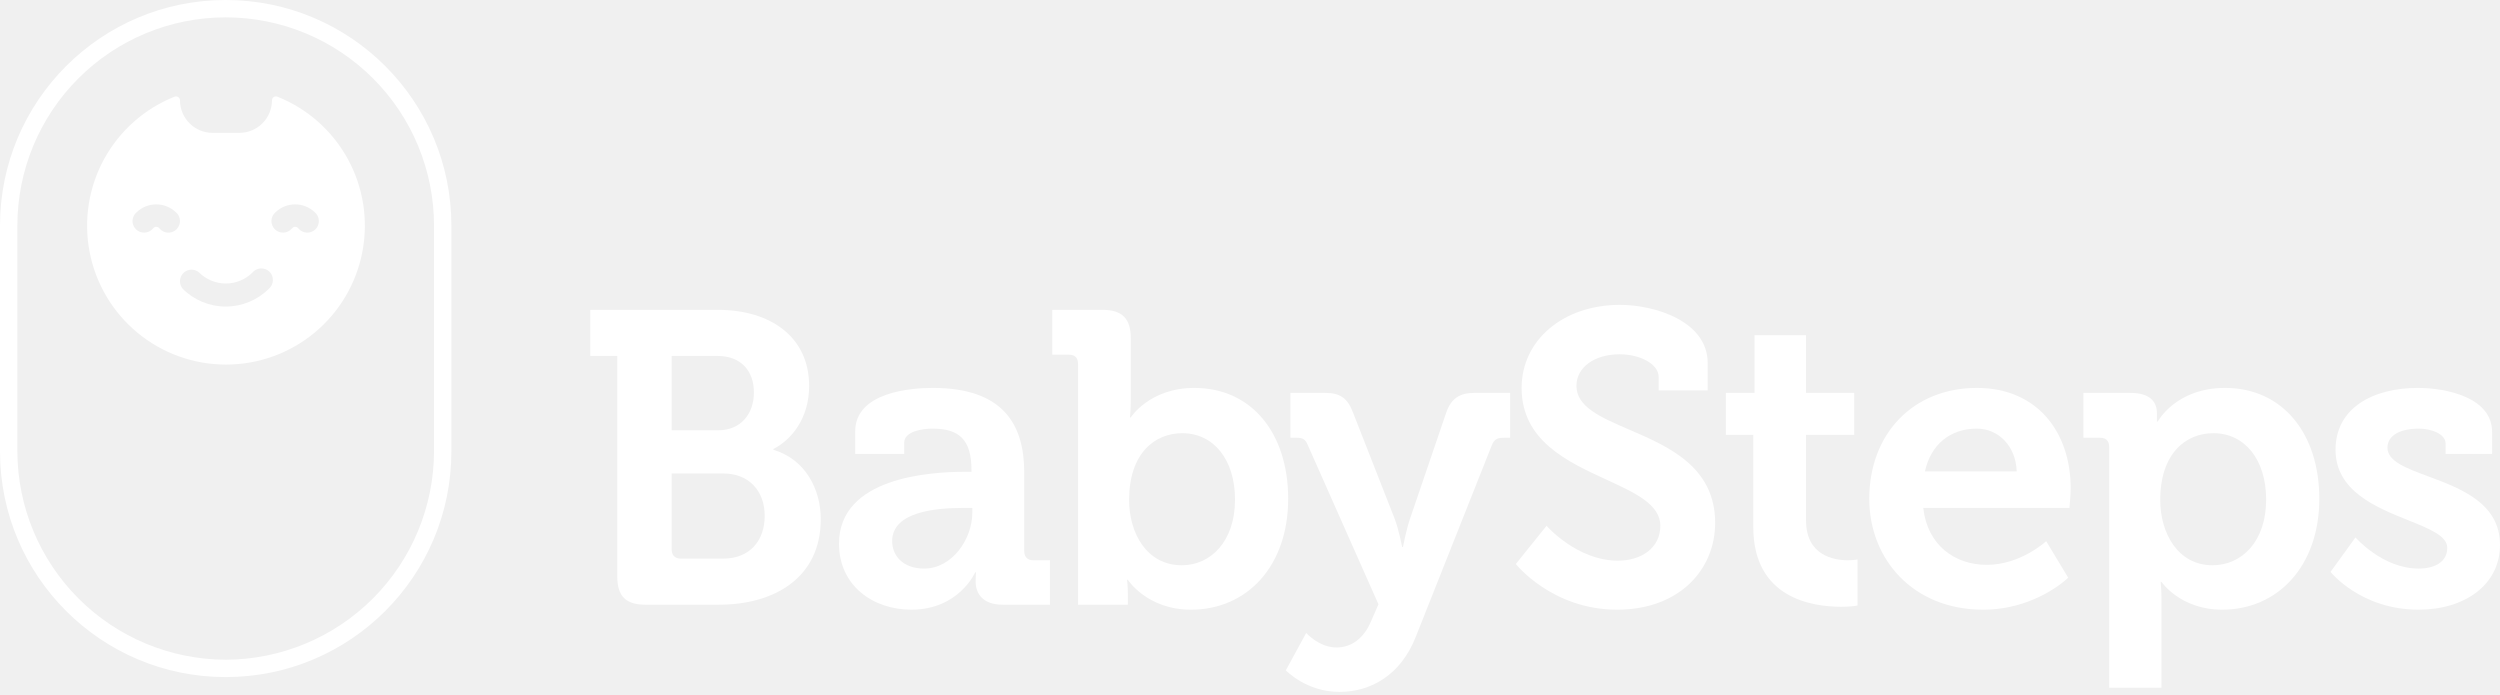
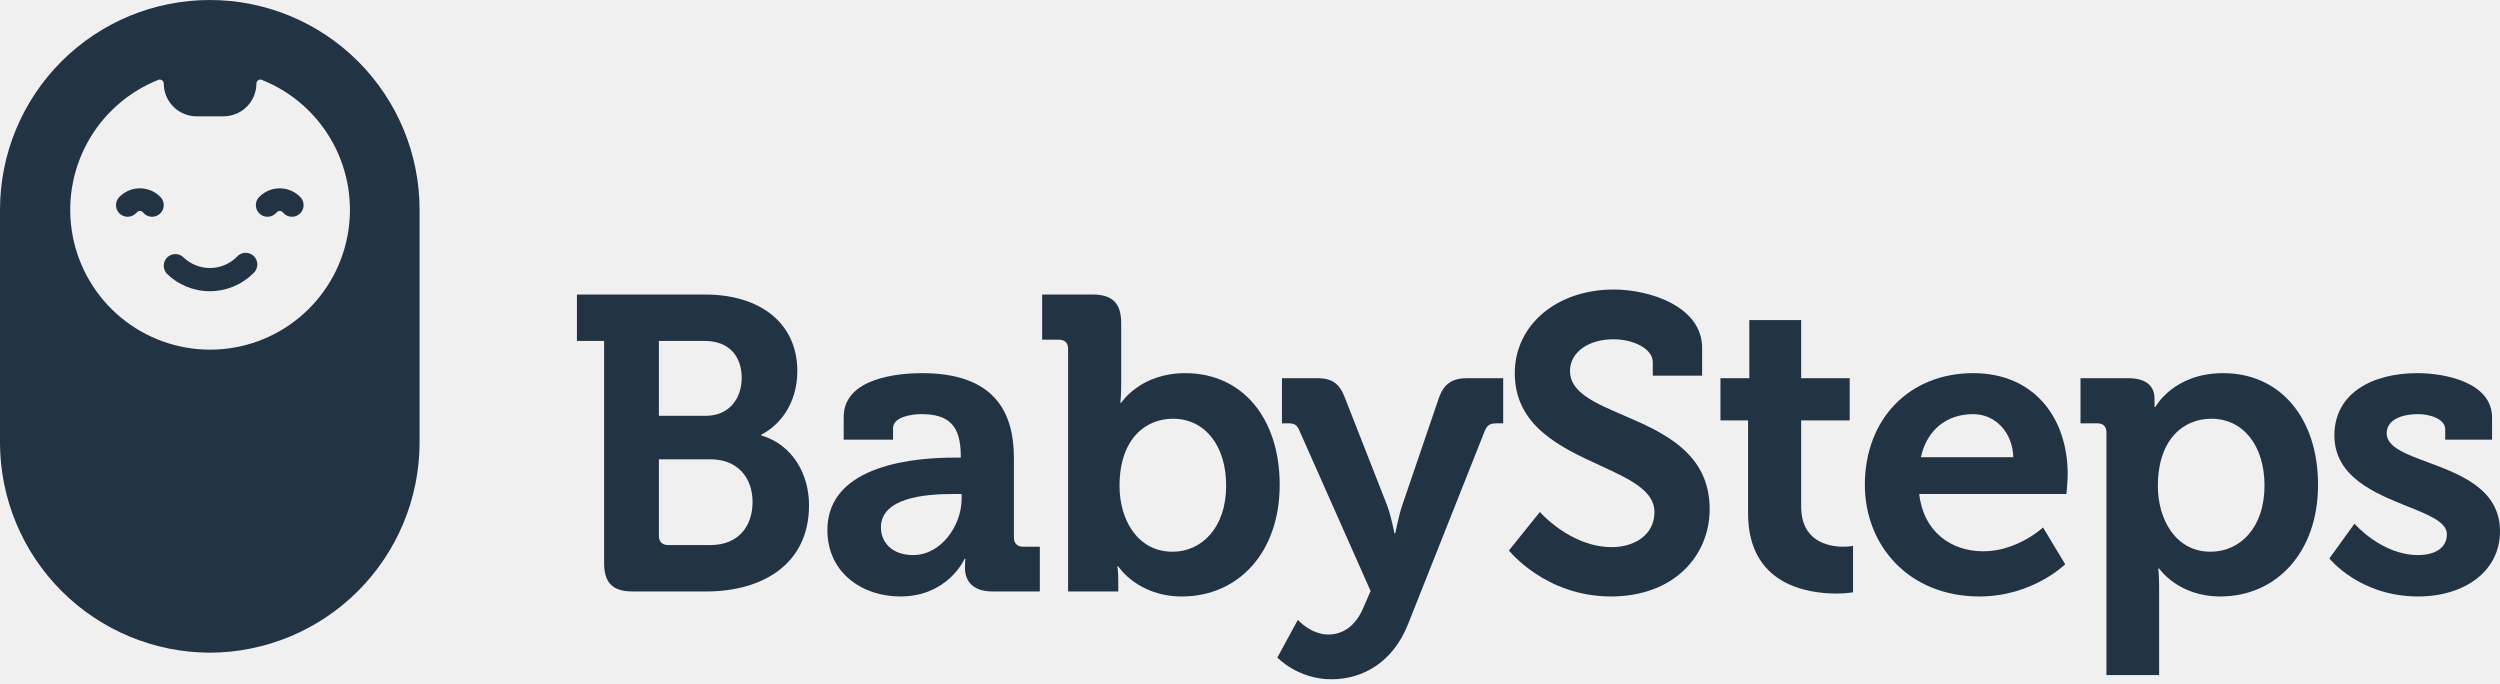
- <svg xmlns="http://www.w3.org/2000/svg" width="144" height="40" viewBox="0 0 144 40" fill="none">
-   <path fill-rule="evenodd" clip-rule="evenodd" d="M10.06 5.567C10.079 5.559 10.099 5.555 10.119 5.553C10.128 5.552 10.138 5.552 10.148 5.552L10.168 5.554C10.189 5.556 10.209 5.562 10.229 5.57C10.243 5.576 10.256 5.584 10.27 5.593C10.3 5.614 10.324 5.642 10.341 5.674C10.358 5.707 10.367 5.743 10.367 5.78C10.368 6.276 10.566 6.752 10.918 7.103C11.095 7.28 11.304 7.418 11.531 7.512C11.753 7.603 11.994 7.652 12.24 7.653H13.793C14.29 7.651 14.765 7.454 15.116 7.103C15.467 6.752 15.665 6.276 15.666 5.78C15.666 5.766 15.668 5.752 15.67 5.739C15.674 5.716 15.682 5.695 15.692 5.674L15.702 5.657L15.714 5.64L15.721 5.631C15.729 5.622 15.737 5.614 15.746 5.606L15.764 5.593C15.794 5.572 15.829 5.558 15.865 5.554C15.902 5.549 15.939 5.554 15.973 5.567C17.702 6.254 19.137 7.523 20.032 9.154C20.926 10.786 21.224 12.678 20.873 14.505C20.523 16.333 19.548 17.981 18.114 19.166C16.68 20.352 14.877 21 13.017 21C11.156 21 9.354 20.352 7.919 19.166C6.486 17.981 5.51 16.333 5.16 14.505C4.81 12.678 5.107 10.786 6.001 9.154C6.896 7.523 8.331 6.254 10.06 5.567ZM8.884 13.098L8.896 13.091L8.908 13.085L8.924 13.078L8.938 13.073L8.959 13.068L8.971 13.066L8.986 13.065L9.003 13.064C9.028 13.064 9.053 13.068 9.077 13.076C9.089 13.08 9.1 13.085 9.111 13.091C9.128 13.1 9.144 13.111 9.157 13.124C9.165 13.131 9.171 13.138 9.178 13.146L9.193 13.167C9.253 13.237 9.327 13.293 9.41 13.333C9.468 13.362 9.531 13.381 9.595 13.392C9.621 13.396 9.647 13.398 9.674 13.399C9.708 13.401 9.741 13.399 9.774 13.396C9.832 13.389 9.889 13.375 9.943 13.354C10.028 13.32 10.106 13.27 10.171 13.205C10.236 13.14 10.287 13.062 10.32 12.976C10.335 12.941 10.345 12.904 10.353 12.867C10.364 12.815 10.368 12.761 10.366 12.707C10.362 12.616 10.34 12.525 10.3 12.443C10.273 12.388 10.239 12.336 10.199 12.291C10.179 12.268 10.157 12.247 10.133 12.227C9.828 11.935 9.422 11.772 9 11.772C8.578 11.772 8.172 11.935 7.867 12.227C7.797 12.287 7.74 12.36 7.7 12.443C7.66 12.525 7.638 12.616 7.634 12.707C7.633 12.736 7.634 12.764 7.636 12.791L7.644 12.846L7.654 12.896L7.658 12.911C7.661 12.922 7.664 12.934 7.668 12.945L7.68 12.976C7.69 13.004 7.703 13.031 7.717 13.056C7.729 13.077 7.741 13.096 7.754 13.115C7.776 13.147 7.801 13.177 7.829 13.205C7.894 13.27 7.972 13.32 8.057 13.354C8.143 13.387 8.234 13.403 8.326 13.399C8.418 13.396 8.508 13.373 8.591 13.333C8.673 13.293 8.747 13.237 8.807 13.167H8.813L8.821 13.155L8.829 13.146L8.841 13.132L8.855 13.119C8.864 13.111 8.874 13.104 8.884 13.098ZM10.52 16.633C11.179 17.29 12.072 17.658 13.003 17.658C13.934 17.658 14.827 17.29 15.486 16.633C15.556 16.573 15.613 16.5 15.653 16.417C15.693 16.334 15.715 16.244 15.719 16.153C15.721 16.103 15.717 16.053 15.708 16.004C15.7 15.963 15.688 15.923 15.673 15.883C15.665 15.863 15.656 15.843 15.646 15.823L15.637 15.806L15.624 15.784L15.605 15.753C15.591 15.732 15.575 15.712 15.559 15.692C15.547 15.68 15.536 15.667 15.524 15.655C15.496 15.627 15.464 15.601 15.431 15.578C15.389 15.549 15.344 15.525 15.296 15.506C15.21 15.473 15.119 15.457 15.027 15.461C14.935 15.464 14.845 15.487 14.763 15.527C14.739 15.538 14.717 15.55 14.695 15.564C14.64 15.6 14.589 15.643 14.546 15.693C14.138 16.101 13.584 16.33 13.006 16.33C12.429 16.33 11.875 16.101 11.466 15.693C11.398 15.634 11.318 15.59 11.232 15.564C11.194 15.552 11.155 15.543 11.115 15.538C11.08 15.534 11.043 15.532 11.007 15.533C10.839 15.54 10.68 15.609 10.562 15.728C10.443 15.847 10.373 16.006 10.367 16.174C10.36 16.342 10.417 16.506 10.526 16.633H10.52ZM16.814 13.167C16.827 13.146 16.843 13.128 16.862 13.113C16.873 13.105 16.884 13.097 16.895 13.091C16.929 13.073 16.966 13.064 17.003 13.064C17.041 13.064 17.078 13.073 17.111 13.091C17.133 13.103 17.152 13.118 17.169 13.135C17.178 13.145 17.186 13.155 17.193 13.167C17.225 13.204 17.26 13.237 17.299 13.266C17.334 13.292 17.371 13.314 17.41 13.333C17.492 13.373 17.582 13.396 17.674 13.399C17.766 13.403 17.857 13.387 17.943 13.354C17.972 13.342 18 13.329 18.026 13.314C18.059 13.296 18.089 13.275 18.118 13.252C18.137 13.237 18.154 13.222 18.171 13.205C18.198 13.178 18.222 13.149 18.244 13.119C18.275 13.075 18.301 13.027 18.32 12.976C18.354 12.891 18.37 12.799 18.366 12.707C18.362 12.616 18.34 12.525 18.3 12.443C18.26 12.36 18.203 12.287 18.133 12.227C17.828 11.935 17.422 11.772 17 11.772C16.578 11.772 16.172 11.935 15.867 12.227C15.797 12.287 15.74 12.36 15.7 12.443C15.66 12.525 15.638 12.616 15.634 12.707C15.631 12.799 15.646 12.891 15.68 12.976C15.697 13.02 15.718 13.061 15.744 13.1C15.769 13.137 15.797 13.172 15.829 13.205C15.859 13.235 15.893 13.262 15.928 13.286C15.968 13.313 16.012 13.336 16.057 13.354C16.143 13.387 16.234 13.403 16.326 13.399C16.418 13.396 16.508 13.373 16.591 13.333C16.673 13.293 16.747 13.237 16.807 13.167H16.814Z" fill="white" />
-   <path fill-rule="evenodd" clip-rule="evenodd" d="M13 0C5.82 0 0 5.82 0 13V26C0 33.18 5.82 39 13 39C20.18 39 26 33.18 26 26V13C26 5.82 20.18 0 13 0ZM21.476 34.476C19.227 36.724 16.18 37.991 13 38C9.82 37.991 6.773 36.724 4.524 34.476C2.276 32.227 1.009 29.18 1 26V13C1 9.817 2.264 6.765 4.515 4.515C6.765 2.264 9.817 1 13 1C16.183 1 19.235 2.264 21.485 4.515C23.736 6.765 25 9.817 25 13V26C24.991 29.18 23.724 32.227 21.476 34.476Z" fill="white" />
-   <path d="M93.147 35.118C89.392 35.118 87.311 32.487 87.311 32.487L89.081 30.286C89.081 30.286 90.827 32.295 93.195 32.295C94.487 32.295 95.635 31.602 95.635 30.286C95.635 29.055 94.19 28.391 92.529 27.627C90.285 26.596 87.645 25.383 87.645 22.344C87.645 19.593 90.038 17.56 93.314 17.56C95.3 17.56 98.362 18.493 98.362 20.909V22.488H95.539V21.722C95.539 20.933 94.415 20.407 93.29 20.407C91.856 20.407 90.803 21.148 90.803 22.225C90.803 23.437 92.204 24.041 93.833 24.743C96.094 25.717 98.793 26.879 98.793 30.119C98.793 32.822 96.711 35.118 93.147 35.118Z" fill="white" />
-   <path fill-rule="evenodd" clip-rule="evenodd" d="M35.555 33.204C35.555 34.352 36.057 34.831 37.182 34.831H41.416C44.573 34.831 47.276 33.3 47.276 29.903C47.276 28.181 46.391 26.459 44.549 25.908V25.861C45.578 25.334 46.606 24.114 46.606 22.225C46.606 19.426 44.406 17.847 41.344 17.847H34V20.502H35.555V33.204ZM38.688 24.784V20.502H41.32C42.707 20.502 43.425 21.387 43.425 22.607C43.425 23.827 42.683 24.784 41.368 24.784H38.688ZM38.688 31.649V27.272H41.655C43.162 27.272 44.047 28.3 44.047 29.712C44.047 31.147 43.185 32.176 41.655 32.176H39.215C38.88 32.176 38.688 31.984 38.688 31.649Z" fill="white" />
-   <path fill-rule="evenodd" clip-rule="evenodd" d="M48.327 31.315C48.327 33.755 50.312 35.118 52.489 35.118C55.24 35.118 56.172 32.965 56.172 32.965H56.22C56.22 32.965 56.196 33.18 56.196 33.492C56.196 34.209 56.627 34.831 57.752 34.831H60.478V32.272H59.522C59.187 32.272 58.995 32.08 58.995 31.745V27.2C58.995 24.473 57.799 22.344 53.732 22.344C52.465 22.344 49.259 22.584 49.259 24.856V26.148H52.082V25.502C52.082 24.832 53.159 24.689 53.709 24.689C55.264 24.689 55.957 25.334 55.957 27.081V27.176H55.575C53.589 27.176 48.327 27.487 48.327 31.315ZM51.388 31.171C51.388 29.473 53.9 29.257 55.479 29.257H56.005V29.544C56.005 31.028 54.857 32.75 53.23 32.75C51.986 32.75 51.388 31.984 51.388 31.171Z" fill="white" />
-   <path fill-rule="evenodd" clip-rule="evenodd" d="M64.965 34.831H62.095V20.957C62.095 20.677 61.978 20.514 61.769 20.455C61.743 20.448 61.714 20.442 61.685 20.438L61.656 20.435L61.619 20.432L61.568 20.43H60.611V17.847H63.506C64.63 17.847 65.133 18.349 65.133 19.474V23.014C65.133 23.612 65.085 24.043 65.085 24.043H65.133C65.133 24.043 66.209 22.344 68.793 22.344C72.094 22.344 74.199 24.952 74.199 28.731C74.199 32.606 71.831 35.118 68.601 35.118C66.065 35.118 64.965 33.396 64.965 33.396H64.918C64.918 33.396 64.965 33.731 64.965 34.209V34.831ZM68.099 24.952C66.52 24.952 65.037 26.1 65.037 28.803C65.037 30.693 66.041 32.559 68.075 32.559C69.726 32.559 71.137 31.195 71.137 28.779C71.137 26.459 69.893 24.952 68.099 24.952Z" fill="white" />
-   <path d="M75.237 36.458L74.064 38.611C74.064 38.611 75.237 39.854 77.15 39.854C78.968 39.854 80.691 38.874 81.552 36.673L85.929 25.645C86.073 25.287 86.264 25.215 86.623 25.215H86.982V22.631H84.925C84.087 22.631 83.585 22.942 83.298 23.779L81.217 29.879C81.002 30.501 80.811 31.506 80.811 31.506H80.763C80.763 31.506 80.571 30.501 80.332 29.879L77.94 23.779C77.629 22.942 77.198 22.631 76.337 22.631H74.328V25.215H74.686C75.022 25.215 75.189 25.287 75.332 25.645L79.399 34.807L78.992 35.74C78.562 36.792 77.82 37.295 76.983 37.295C75.978 37.295 75.237 36.458 75.237 36.458Z" fill="white" />
-   <path d="M100.989 30.358C100.989 34.448 104.362 34.951 106.061 34.951C106.311 34.951 106.526 34.936 106.687 34.92L106.81 34.906L106.889 34.895L106.947 34.886L106.993 34.879V32.224C106.993 32.224 106.778 32.272 106.443 32.272C105.606 32.272 104.027 31.984 104.027 29.975V25.047H106.802V22.631H104.027V19.306H101.061V22.631H99.41V25.047H100.989V30.358Z" fill="white" />
-   <path fill-rule="evenodd" clip-rule="evenodd" d="M114.225 35.118C110.182 35.118 107.67 32.2 107.67 28.731C107.67 24.976 110.206 22.344 113.866 22.344C117.358 22.344 119.272 24.904 119.272 28.133C119.272 28.492 119.2 29.257 119.2 29.257H110.78C111.02 31.41 112.598 32.535 114.44 32.535C116.401 32.535 117.861 31.171 117.861 31.171L119.128 33.276C119.128 33.276 117.263 35.118 114.225 35.118ZM113.866 24.689C112.311 24.689 111.211 25.622 110.876 27.152H116.162C116.115 25.693 115.11 24.689 113.866 24.689Z" fill="white" />
-   <path fill-rule="evenodd" clip-rule="evenodd" d="M121.488 39.615H124.502V34.568L124.501 34.432C124.5 34.345 124.498 34.261 124.496 34.184C124.492 34.07 124.487 33.969 124.482 33.881C124.469 33.651 124.454 33.515 124.454 33.515H124.502C124.502 33.515 125.579 35.118 127.995 35.118C131.2 35.118 133.592 32.606 133.592 28.731C133.592 24.952 131.463 22.344 128.162 22.344C125.315 22.344 124.287 24.282 124.287 24.282H124.239V23.803C124.239 23.134 123.833 22.631 122.708 22.631H120.005V25.215H120.962C121.064 25.215 121.153 25.23 121.228 25.262C121.265 25.279 121.299 25.299 121.329 25.324C121.433 25.41 121.488 25.548 121.488 25.741V39.615ZM124.43 28.803C124.43 26.1 125.914 24.952 127.492 24.952C129.286 24.952 130.53 26.459 130.53 28.779C130.53 31.195 129.119 32.559 127.444 32.559C125.435 32.559 124.43 30.693 124.43 28.803Z" fill="white" />
-   <path d="M139.312 35.118C135.962 35.118 134.24 32.941 134.24 32.941L135.675 30.956C135.675 30.956 137.23 32.75 139.312 32.75C140.245 32.75 140.962 32.367 140.962 31.554C140.962 30.869 139.944 30.46 138.717 29.968C136.861 29.222 134.527 28.285 134.527 25.908C134.527 23.468 136.728 22.344 139.264 22.344C140.914 22.344 143.545 22.894 143.545 24.88V26.148H140.866V25.55C140.866 24.976 140.005 24.689 139.335 24.689C138.259 24.689 137.518 25.071 137.518 25.789C137.518 26.567 138.591 26.966 139.864 27.439C141.72 28.128 144 28.974 144 31.386C144 33.683 141.967 35.118 139.312 35.118Z" fill="white" />
+ <svg xmlns="http://www.w3.org/2000/svg" width="512" height="140" viewBox="0 0 512 140" fill="none">
+   <path d="M27.976 43.562C28.049 43.449 28.15 43.356 28.269 43.291C28.388 43.227 28.521 43.193 28.656 43.193C28.791 43.193 28.924 43.227 29.043 43.291C29.162 43.356 29.262 43.449 29.336 43.562C29.55 43.812 29.813 44.015 30.11 44.158C30.406 44.301 30.728 44.382 31.057 44.395C31.386 44.407 31.713 44.352 32.02 44.232C32.326 44.112 32.604 43.93 32.837 43.697C33.069 43.465 33.252 43.187 33.372 42.88C33.492 42.574 33.547 42.246 33.534 41.918C33.522 41.589 33.441 41.266 33.298 40.97C33.154 40.674 32.952 40.411 32.702 40.197C31.609 39.152 30.156 38.569 28.644 38.569C27.132 38.569 25.679 39.152 24.586 40.197C24.336 40.411 24.133 40.674 23.99 40.97C23.847 41.266 23.766 41.589 23.753 41.918C23.741 42.246 23.796 42.574 23.916 42.88C24.036 43.187 24.218 43.465 24.451 43.697C24.683 43.93 24.962 44.112 25.268 44.232C25.574 44.352 25.902 44.407 26.231 44.395C26.559 44.382 26.882 44.301 27.178 44.158C27.474 44.015 27.738 43.812 27.952 43.562H27.976Z" fill="#223344" />
+   <path d="M42.977 59.645C39.644 59.645 36.447 58.325 34.085 55.974H34.109C33.718 55.517 33.514 54.929 33.537 54.329C33.56 53.728 33.809 53.158 34.234 52.733C34.659 52.308 35.229 52.059 35.83 52.036C36.43 52.013 37.018 52.217 37.474 52.608C38.938 54.068 40.921 54.889 42.988 54.889C45.056 54.889 47.039 54.068 48.502 52.608C48.716 52.358 48.979 52.155 49.276 52.012C49.572 51.869 49.894 51.788 50.223 51.776C50.552 51.763 50.88 51.818 51.186 51.938C51.492 52.058 51.77 52.24 52.003 52.473C52.236 52.705 52.418 52.983 52.538 53.29C52.658 53.596 52.713 53.924 52.7 54.253C52.688 54.581 52.607 54.904 52.464 55.2C52.321 55.496 52.118 55.76 51.868 55.974C49.506 58.325 46.309 59.645 42.977 59.645Z" fill="#223344" />
+   <path d="M56.619 43.562C56.693 43.449 56.793 43.356 56.912 43.291C57.031 43.227 57.164 43.193 57.299 43.193C57.434 43.193 57.567 43.227 57.686 43.291C57.805 43.356 57.906 43.449 57.98 43.562C58.194 43.812 58.457 44.015 58.753 44.158C59.049 44.301 59.372 44.382 59.7 44.395C60.029 44.407 60.357 44.352 60.663 44.232C60.969 44.112 61.248 43.93 61.48 43.697C61.713 43.465 61.895 43.187 62.015 42.88C62.135 42.574 62.19 42.246 62.178 41.918C62.165 41.589 62.084 41.266 61.941 40.97C61.798 40.674 61.595 40.411 61.345 40.197C60.252 39.152 58.799 38.569 57.287 38.569C55.775 38.569 54.322 39.152 53.229 40.197C52.98 40.411 52.776 40.674 52.633 40.97C52.49 41.266 52.41 41.589 52.397 41.918C52.384 42.246 52.44 42.574 52.559 42.88C52.679 43.187 52.862 43.465 53.094 43.697C53.327 43.93 53.605 44.112 53.911 44.232C54.218 44.352 54.545 44.407 54.874 44.395C55.203 44.382 55.526 44.301 55.822 44.158C56.118 44.015 56.381 43.812 56.595 43.562H56.619Z" fill="#223344" />
+   <path fill-rule="evenodd" clip-rule="evenodd" d="M42.965 133.669C54.35 133.637 65.26 129.101 73.311 121.05C81.362 112.999 85.899 102.089 85.93 90.704V42.965C85.93 31.57 81.403 20.642 73.346 12.584C65.288 4.527 54.36 0 42.965 0C31.57 0 20.642 4.527 12.584 12.584C4.527 20.642 0 31.57 0 42.965V90.704C0.031 102.089 4.568 112.999 12.619 121.05C20.67 129.101 31.58 133.637 42.965 133.669ZM32.439 16.351C32.562 16.304 32.694 16.288 32.825 16.305C32.956 16.321 33.08 16.369 33.188 16.444C33.297 16.519 33.385 16.619 33.445 16.736C33.506 16.853 33.537 16.983 33.537 17.114C33.543 18.891 34.252 20.594 35.508 21.85C36.764 23.107 38.467 23.815 40.244 23.822H45.805C47.582 23.815 49.285 23.107 50.541 21.85C51.798 20.594 52.507 18.891 52.513 17.114C52.512 16.983 52.543 16.853 52.604 16.736C52.665 16.619 52.753 16.519 52.861 16.444C52.969 16.369 53.094 16.321 53.224 16.305C53.355 16.288 53.487 16.304 53.611 16.351C59.801 18.813 64.939 23.355 68.141 29.196C71.344 35.038 72.41 41.812 71.156 48.355C69.903 54.898 66.409 60.799 61.274 65.043C56.139 69.288 49.686 71.609 43.025 71.609C36.363 71.609 29.91 69.288 24.775 65.043C19.641 60.799 16.146 54.898 14.893 48.355C13.639 41.812 14.706 35.038 17.908 29.196C21.11 23.355 26.249 18.813 32.439 16.351Z" fill="#223344" />
+   <path d="M329.926 122.157C316.479 122.157 309.028 112.735 309.028 112.735L315.366 104.856C315.366 104.856 321.618 112.051 330.097 112.051C334.722 112.051 338.833 109.567 338.833 104.856C338.833 100.449 333.659 98.071 327.713 95.338C319.676 91.643 310.227 87.3 310.227 76.421C310.227 66.572 318.792 59.292 330.525 59.292C337.634 59.292 348.597 62.632 348.597 71.282V76.935H338.49V74.194C338.49 71.368 334.465 69.484 330.44 69.484C325.301 69.484 321.533 72.139 321.533 75.993C321.533 80.333 326.55 82.495 332.383 85.008C340.476 88.496 350.139 92.659 350.139 104.257C350.139 113.935 342.687 122.157 329.926 122.157Z" fill="#223344" />
+   <path fill-rule="evenodd" clip-rule="evenodd" d="M123.721 115.305C123.721 119.416 125.519 121.129 129.545 121.129H144.704C156.01 121.129 165.688 115.648 165.688 103.486C165.688 97.32 162.519 91.153 155.924 89.183V89.012C159.607 87.127 163.29 82.759 163.29 75.993C163.29 65.973 155.41 60.32 144.447 60.32H118.154V69.827H123.721V115.305ZM134.941 85.158V69.827H144.362C149.329 69.827 151.899 72.996 151.899 77.364C151.899 81.732 149.244 85.158 144.533 85.158H134.941ZM134.941 109.738V94.065H145.561C150.957 94.065 154.126 97.748 154.126 102.801C154.126 107.94 151.043 111.623 145.561 111.623H136.825C135.626 111.623 134.941 110.937 134.941 109.738Z" fill="#223344" />
+   <path fill-rule="evenodd" clip-rule="evenodd" d="M169.448 108.539C169.448 117.275 176.557 122.157 184.351 122.157C194.2 122.157 197.54 114.449 197.54 114.449H197.711C197.711 114.449 197.626 115.22 197.626 116.333C197.626 118.902 199.167 121.129 203.193 121.129H212.957V111.965H209.531C208.331 111.965 207.647 111.28 207.647 110.081V93.808C207.647 84.044 203.364 76.421 188.804 76.421C184.265 76.421 172.788 77.278 172.788 85.414V90.039H182.894V87.727C182.894 85.328 186.749 84.815 188.718 84.815C194.286 84.815 196.769 87.127 196.769 93.379V93.722H195.399C188.29 93.722 169.448 94.835 169.448 108.539ZM180.411 108.025C180.411 101.944 189.404 101.173 195.056 101.173H196.94V102.201C196.94 107.511 192.829 113.678 187.005 113.678C182.552 113.678 180.411 110.937 180.411 108.025Z" fill="#223344" />
+   <path fill-rule="evenodd" clip-rule="evenodd" d="M229.021 121.129H218.744V71.454C218.744 70.169 218.059 69.57 216.86 69.57H213.434V60.32H223.797C227.822 60.32 229.621 62.119 229.621 66.144V78.82C229.621 80.961 229.45 82.502 229.45 82.502H229.621C229.621 82.502 233.475 76.422 242.725 76.422C254.544 76.422 262.081 85.757 262.081 99.29C262.081 113.164 253.602 122.157 242.04 122.157C232.961 122.157 229.021 115.99 229.021 115.99H228.85C228.85 115.99 229.021 117.189 229.021 118.903V121.129ZM240.241 85.757C234.589 85.757 229.279 89.868 229.279 99.546C229.279 106.313 232.876 112.993 240.156 112.993C246.065 112.993 251.118 108.111 251.118 99.461C251.118 91.153 246.665 85.757 240.241 85.757Z" fill="#223344" />
+   <path d="M265.799 126.953L261.602 134.661C261.602 134.661 265.799 139.115 272.65 139.115C279.159 139.115 285.326 135.604 288.409 127.724L304.083 88.241C304.597 86.956 305.282 86.699 306.566 86.699H307.851V77.449H300.486C297.488 77.449 295.689 78.563 294.661 81.56L287.21 103.4C286.439 105.627 285.754 109.224 285.754 109.224H285.583C285.583 109.224 284.898 105.627 284.041 103.4L275.476 81.56C274.363 78.563 272.822 77.449 269.738 77.449H262.544V86.699H263.829C265.028 86.699 265.627 86.956 266.141 88.241L280.701 121.044L279.245 124.384C277.703 128.152 275.048 129.951 272.051 129.951C268.453 129.951 265.799 126.953 265.799 126.953Z" fill="#223344" />
+   <path d="M358.003 105.113C358.003 119.759 370.079 121.558 376.158 121.558C378.131 121.558 379.499 121.301 379.499 121.301V111.794C379.499 111.794 378.729 111.965 377.53 111.965C374.533 111.965 368.879 110.937 368.879 103.743V86.1H378.815V77.449H368.879V65.544H358.26V77.449H352.35V86.1H358.003V105.113Z" fill="#223344" />
+   <path fill-rule="evenodd" clip-rule="evenodd" d="M405.393 122.157C390.917 122.157 381.923 111.708 381.923 99.289C381.923 85.843 391.003 76.421 404.107 76.421C416.61 76.421 423.463 85.585 423.463 97.148C423.463 98.432 423.205 101.173 423.205 101.173H393.058C393.914 108.881 399.567 112.907 406.163 112.907C413.187 112.907 418.411 108.025 418.411 108.025L422.951 115.562C422.951 115.562 416.27 122.157 405.393 122.157ZM404.107 84.815C398.54 84.815 394.601 88.155 393.402 93.636H412.328C412.16 88.412 408.561 84.815 404.107 84.815Z" fill="#223344" />
+   <path fill-rule="evenodd" clip-rule="evenodd" d="M431.397 138.258H442.189V120.187C442.189 117.96 442.017 116.418 442.017 116.418H442.189C442.189 116.418 446.045 122.157 454.695 122.157C466.17 122.157 474.735 113.164 474.735 99.289C474.735 85.757 467.112 76.421 455.293 76.421C445.1 76.421 441.419 83.359 441.419 83.359H441.247V81.646C441.247 79.247 439.79 77.449 435.765 77.449H426.088V86.699H429.514C430.713 86.699 431.397 87.298 431.397 88.583V138.258ZM441.931 99.546C441.931 89.868 447.244 85.757 452.894 85.757C459.317 85.757 463.771 91.153 463.771 99.46C463.771 108.111 458.719 112.993 452.722 112.993C445.529 112.993 441.931 106.312 441.931 99.546Z" fill="#223344" />
+   <path d="M495.212 122.157C483.225 122.157 477.056 114.363 477.056 114.363L482.197 107.254C482.197 107.254 487.761 113.678 495.212 113.678C498.553 113.678 501.123 112.307 501.123 109.395C501.123 106.942 497.478 105.479 493.085 103.716C486.44 101.047 478.083 97.693 478.083 89.183C478.083 80.447 485.964 76.421 495.044 76.421C500.951 76.421 510.375 78.391 510.375 85.5V90.039H500.78V87.898C500.78 85.843 497.697 84.815 495.298 84.815C491.445 84.815 488.789 86.185 488.789 88.754C488.789 91.542 492.634 92.969 497.192 94.661C503.834 97.128 512.001 100.16 512.001 108.796C512.001 117.018 504.722 122.157 495.212 122.157Z" fill="#223344" />
</svg>
